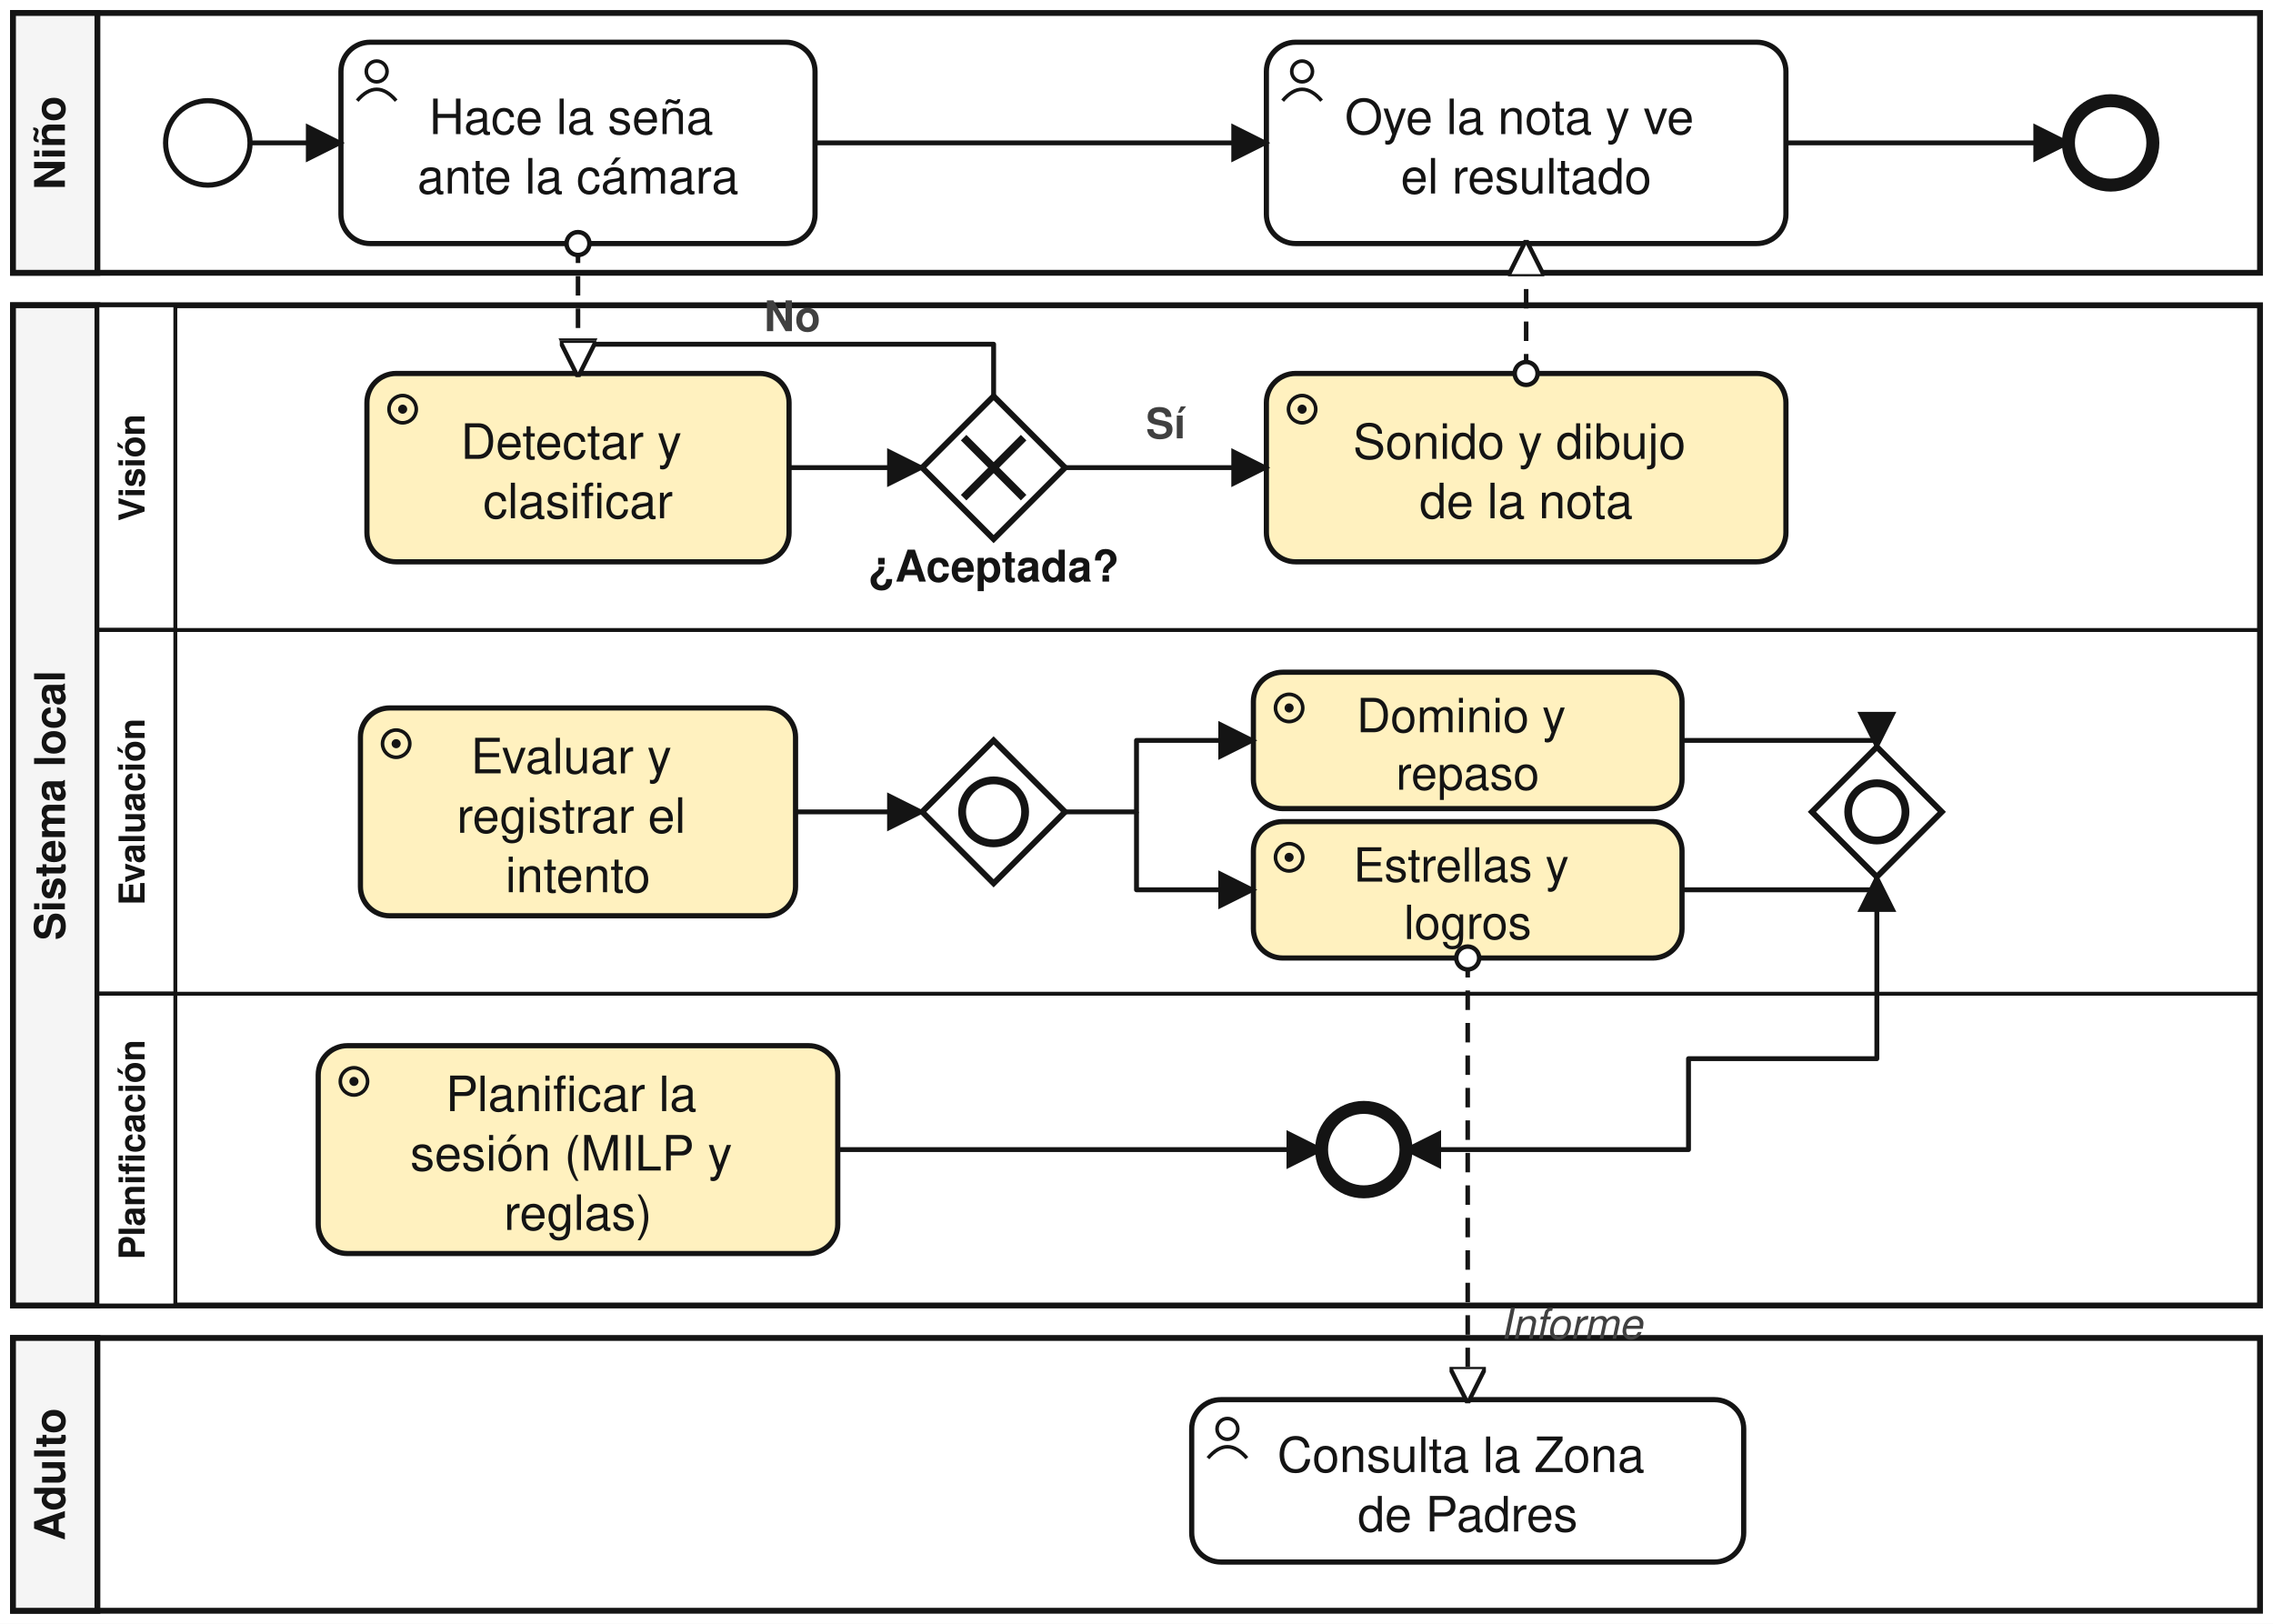
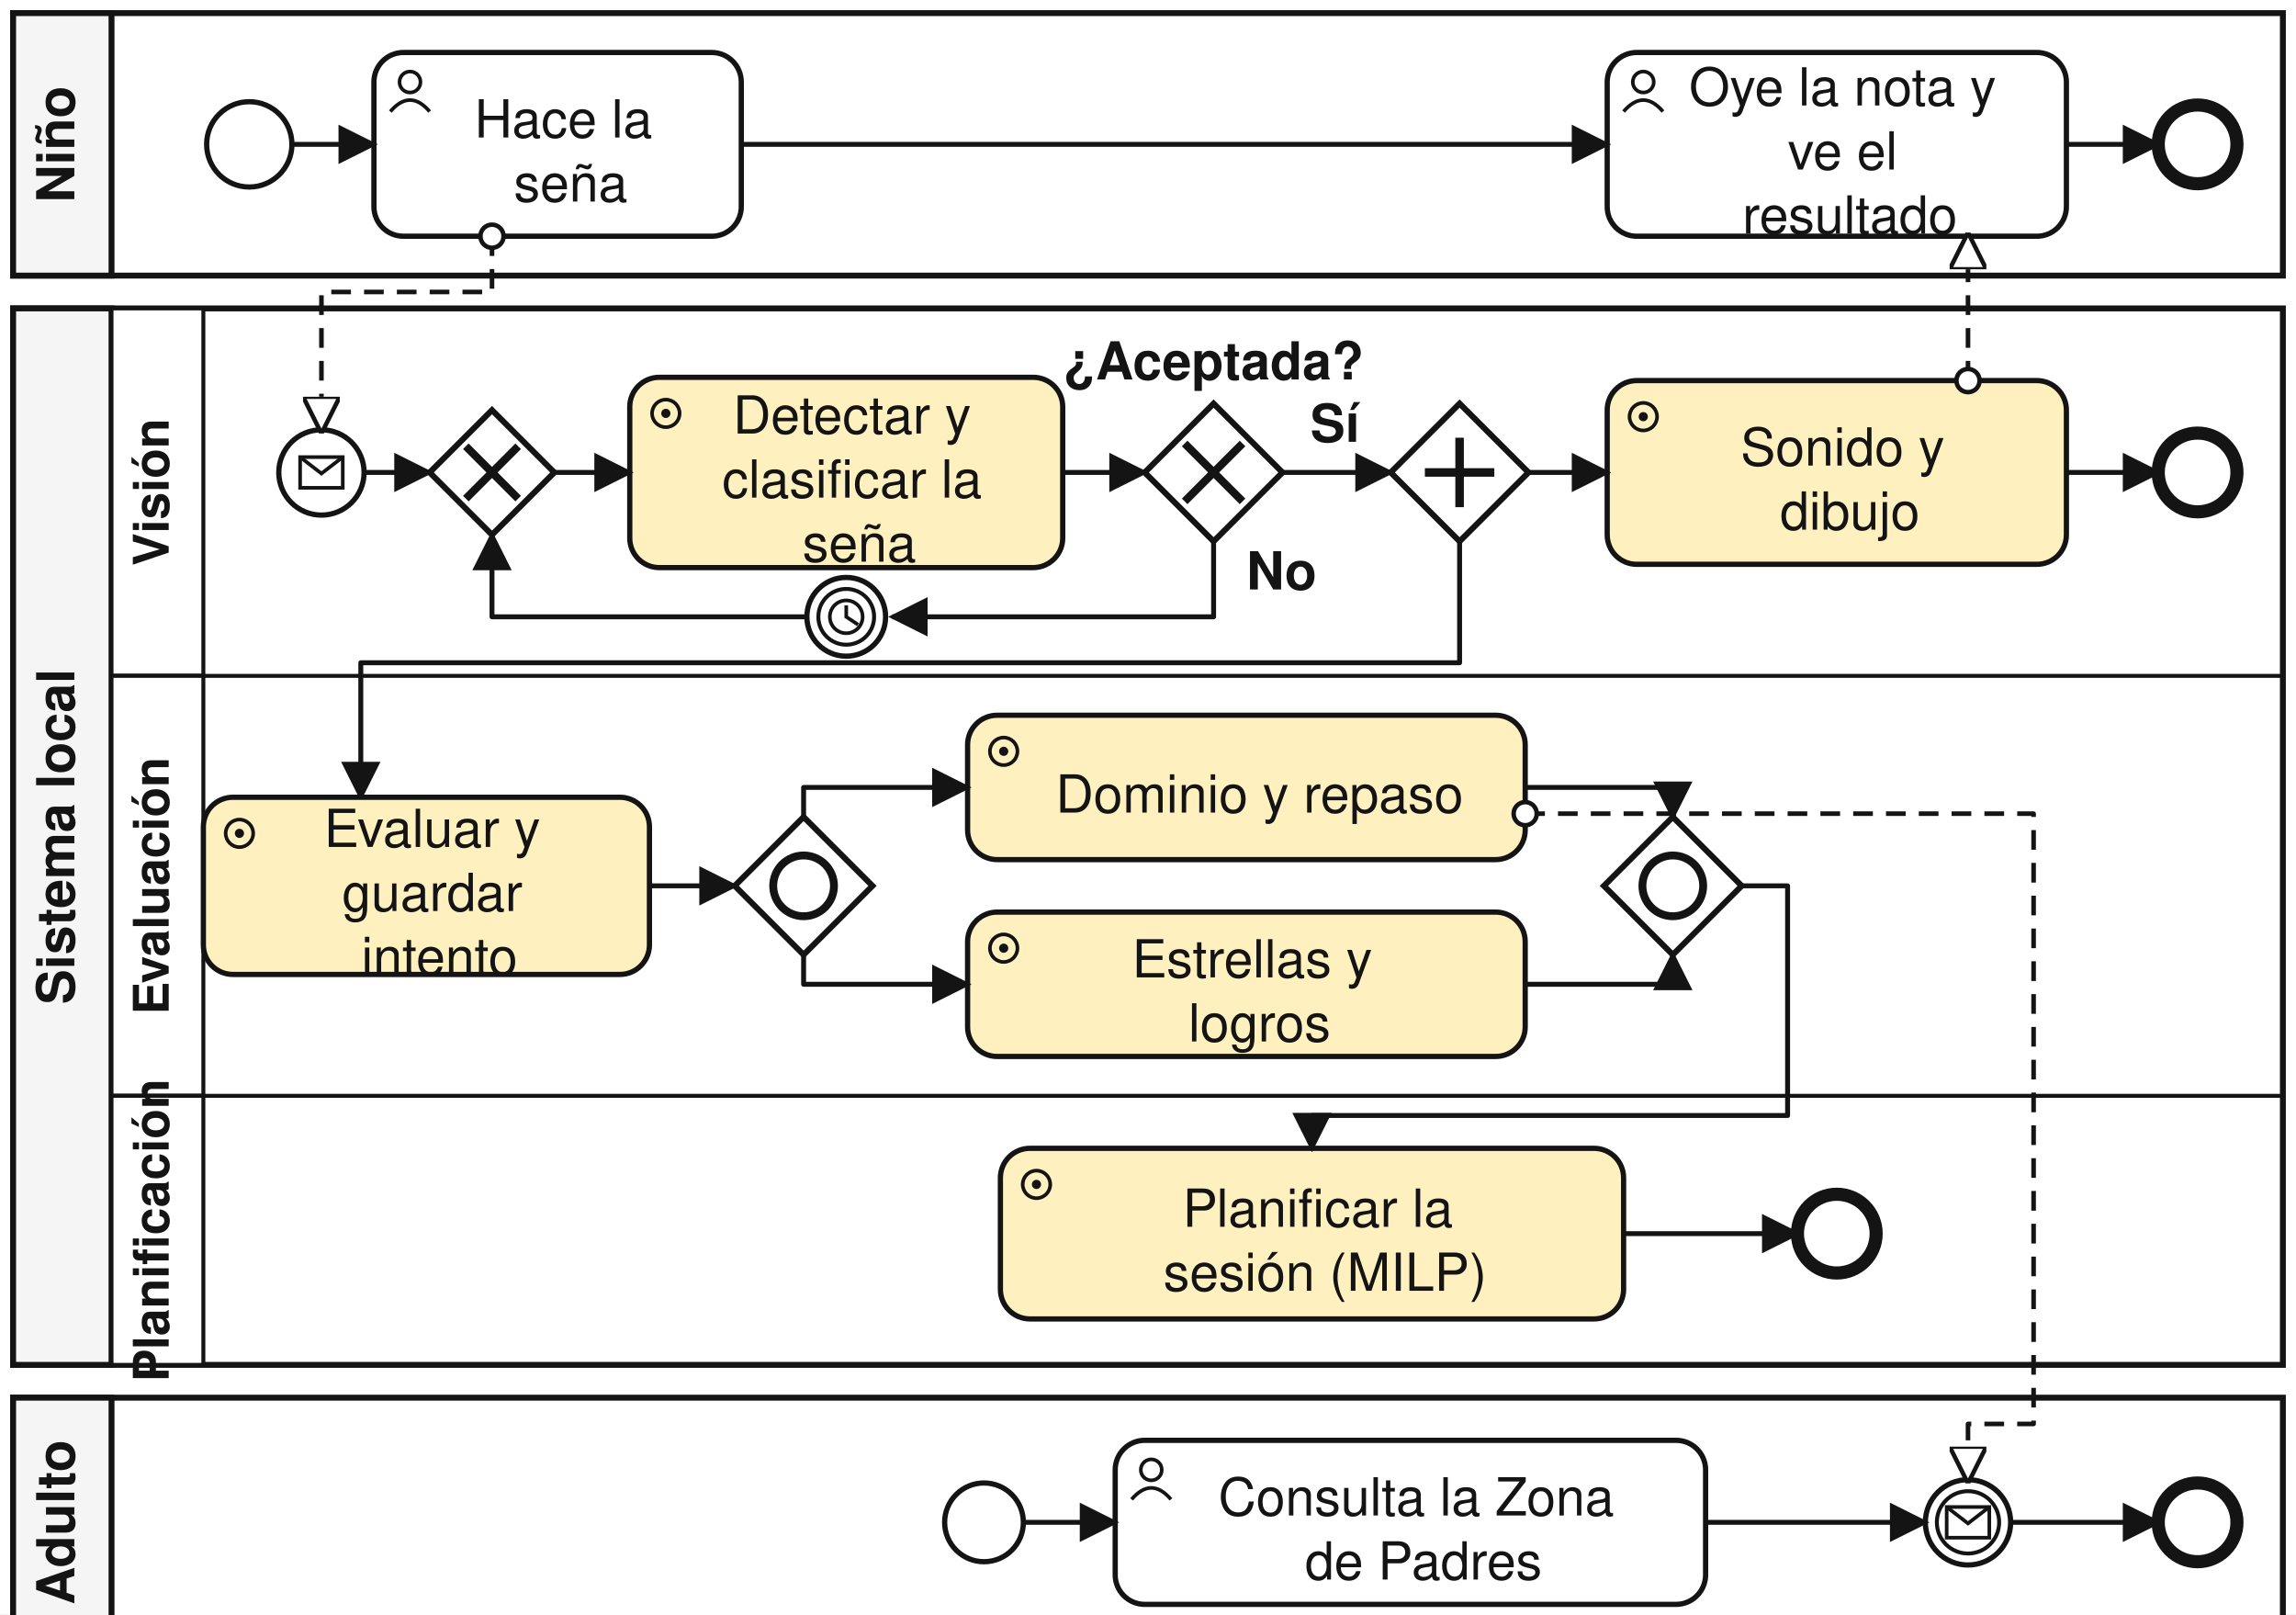
- <svg xmlns="http://www.w3.org/2000/svg" viewBox="0 0 700 500" font-family="Helvetica, Arial, sans-serif" role="img" aria-label="BPMN To-Be simplificado" width="700" height="500">
-   <rect width="700" height="500" fill="#fff" />
+ <svg xmlns="http://www.w3.org/2000/svg" viewBox="0 0 700 492" font-family="Helvetica, Arial, sans-serif" role="img" aria-label="BPMN To-Be simplificado" width="700" height="492">
+   <rect width="700" height="492" fill="#fff" />
  <defs>
    <marker id="arr" viewBox="0 0 10 10" refX="9" refY="5" markerWidth="8" markerHeight="8" orient="auto-start-reverse">
      <path d="M0,0 L10,5 L0,10 z" fill="#141414" />
    </marker>
    <marker id="arrO" viewBox="0 0 10 10" refX="9" refY="5" markerWidth="8" markerHeight="8" orient="auto-start-reverse">
      <path d="M0,0 L10,5 L0,10 z" fill="#fff" stroke="#141414" stroke-width="1.2" />
    </marker>
    <marker id="dot" viewBox="0 0 10 10" refX="5" refY="5" markerWidth="7" markerHeight="7">
      <circle cx="5" cy="5" r="3.6" fill="#fff" stroke="#141414" stroke-width="1.4" />
    </marker>
    <marker id="arrR" viewBox="0 0 10 10" refX="9" refY="5" markerWidth="8" markerHeight="8" orient="auto-start-reverse">
      <path d="M0,0 L10,5 L0,10 z" fill="#B3261E" />
    </marker>
  </defs>
  <rect x="4" y="4" width="692" height="80" rx="0" fill="#fff" stroke="#141414" stroke-width="1.8" />
-   <rect x="4" y="4" width="26" height="80" rx="0" fill="#F5F5F5" stroke="#141414" stroke-width="1.8" />
-   <text x="17.0" y="44.0" font-size="13" text-anchor="middle" dominant-baseline="central" font-weight="700" fill="#141414" transform="rotate(-90 17.0 44.0)">Niño</text>
-   <circle cx="64" cy="44" r="13" fill="#fff" stroke="#141414" stroke-width="1.6" />
-   <rect x="105.0" y="13.0" width="146" height="62" rx="9" fill="#fff" stroke="#141414" stroke-width="1.6" />
-   <text x="178" y="37.85" font-size="15" text-anchor="middle" dominant-baseline="central" font-weight="500" fill="#141414">
-     <tspan x="178" dy="0">Hace la seña</tspan>
-     <tspan x="178" dy="18.3">ante la cámara</tspan>
+   <rect x="4" y="4" width="30" height="80" rx="0" fill="#F5F5F5" stroke="#141414" stroke-width="1.8" />
+   <text x="19.0" y="44.0" font-size="16" text-anchor="middle" dominant-baseline="central" font-weight="700" fill="#141414" transform="rotate(-90 19.0 44.0)">Niño</text>
+   <circle cx="76" cy="44" r="13" fill="#fff" stroke="#141414" stroke-width="1.6" />
+   <rect x="114.0" y="16.0" width="112" height="56" rx="9" fill="#fff" stroke="#141414" stroke-width="1.6" />
+   <text x="174" y="38.24" font-size="16" text-anchor="middle" dominant-baseline="central" font-weight="500" fill="#141414">
+     <tspan x="174" dy="0">Hace la</tspan>
+     <tspan x="174" dy="19.52">seña</tspan>
  </text>
-   <circle cx="116.0" cy="22.0" r="3.2" fill="none" stroke="#141414" stroke-width="1.1" />
-   <path d="M110.0,31.0 q6,-7 12,0" fill="none" stroke="#141414" stroke-width="1.1" />
-   <rect x="390.0" y="13.0" width="160" height="62" rx="9" fill="#fff" stroke="#141414" stroke-width="1.6" />
-   <text x="470" y="37.85" font-size="15" text-anchor="middle" dominant-baseline="central" font-weight="500" fill="#141414">
-     <tspan x="470" dy="0">Oye la nota y ve</tspan>
-     <tspan x="470" dy="18.3">el resultado</tspan>
+   <circle cx="125.0" cy="25.0" r="3.2" fill="none" stroke="#141414" stroke-width="1.1" />
+   <path d="M119.0,34.0 q6,-7 12,0" fill="none" stroke="#141414" stroke-width="1.1" />
+   <rect x="490.0" y="16.0" width="140" height="56" rx="9" fill="#fff" stroke="#141414" stroke-width="1.6" />
+   <text x="564" y="28.48" font-size="16" text-anchor="middle" dominant-baseline="central" font-weight="500" fill="#141414">
+     <tspan x="564" dy="0">Oye la nota y</tspan>
+     <tspan x="564" dy="19.52">ve el</tspan>
+     <tspan x="564" dy="19.52">resultado</tspan>
  </text>
-   <circle cx="401.0" cy="22.0" r="3.2" fill="none" stroke="#141414" stroke-width="1.1" />
-   <path d="M395.0,31.0 q6,-7 12,0" fill="none" stroke="#141414" stroke-width="1.1" />
-   <circle cx="650" cy="44" r="13" fill="#fff" stroke="#141414" stroke-width="4" />
-   <path d="M77,44 L105,44" fill="none" stroke="#141414" stroke-width="1.5" marker-end="url(#arr)" stroke-linejoin="round" />
-   <path d="M251,44 L390,44" fill="none" stroke="#141414" stroke-width="1.5" marker-end="url(#arr)" stroke-linejoin="round" />
-   <path d="M550,44 L637,44" fill="none" stroke="#141414" stroke-width="1.5" marker-end="url(#arr)" stroke-linejoin="round" />
-   <rect x="4" y="94" width="692" height="308" rx="0" fill="#fff" stroke="#141414" stroke-width="1.8" />
-   <rect x="4" y="94" width="26" height="308" rx="0" fill="#F5F5F5" stroke="#141414" stroke-width="1.8" />
-   <text x="17.0" y="248.0" font-size="13" text-anchor="middle" dominant-baseline="central" font-weight="700" fill="#141414" transform="rotate(-90 17.0 248.0)">Sistema local</text>
-   <rect x="30" y="94" width="24" height="100" rx="0" fill="#fff" stroke="#141414" stroke-width="1.2" />
-   <text x="42" y="144.0" font-size="11" text-anchor="middle" dominant-baseline="central" font-weight="600" fill="#141414" transform="rotate(-90 42 144.0)">Visión</text>
-   <line x1="30" y1="194" x2="696" y2="194" stroke="#141414" stroke-width="1.2" />
-   <rect x="30" y="194" width="24" height="112" rx="0" fill="#fff" stroke="#141414" stroke-width="1.2" />
-   <text x="42" y="250.0" font-size="11" text-anchor="middle" dominant-baseline="central" font-weight="600" fill="#141414" transform="rotate(-90 42 250.0)">Evaluación</text>
-   <line x1="30" y1="306" x2="696" y2="306" stroke="#141414" stroke-width="1.2" />
-   <rect x="30" y="306" width="24" height="96" rx="0" fill="#fff" stroke="#141414" stroke-width="1.2" />
-   <text x="42" y="354.0" font-size="11" text-anchor="middle" dominant-baseline="central" font-weight="600" fill="#141414" transform="rotate(-90 42 354.0)">Planificación</text>
-   <rect x="113.0" y="115.0" width="130" height="58" rx="9" fill="#FFF1BF" stroke="#141414" stroke-width="1.6" />
-   <text x="178" y="137.85" font-size="15" text-anchor="middle" dominant-baseline="central" font-weight="500" fill="#141414">
-     <tspan x="178" dy="0">Detectar y</tspan>
-     <tspan x="178" dy="18.3">clasificar</tspan>
+   <circle cx="501.0" cy="25.0" r="3.2" fill="none" stroke="#141414" stroke-width="1.1" />
+   <path d="M495.0,34.0 q6,-7 12,0" fill="none" stroke="#141414" stroke-width="1.1" />
+   <circle cx="670" cy="44" r="12" fill="#fff" stroke="#141414" stroke-width="4" />
+   <path d="M89,44 L114,44" fill="none" stroke="#141414" stroke-width="1.5" marker-end="url(#arr)" stroke-linejoin="round" />
+   <path d="M226,44 L490,44" fill="none" stroke="#141414" stroke-width="1.5" marker-end="url(#arr)" stroke-linejoin="round" />
+   <path d="M630,44 L658,44" fill="none" stroke="#141414" stroke-width="1.5" marker-end="url(#arr)" stroke-linejoin="round" />
+   <rect x="4" y="94" width="692" height="322" rx="0" fill="#fff" stroke="#141414" stroke-width="1.8" />
+   <rect x="4" y="94" width="30" height="322" rx="0" fill="#F5F5F5" stroke="#141414" stroke-width="1.8" />
+   <text x="19.0" y="255.0" font-size="16" text-anchor="middle" dominant-baseline="central" font-weight="700" fill="#141414" transform="rotate(-90 19.0 255.0)">Sistema local</text>
+   <rect x="34" y="94" width="28" height="112" rx="0" fill="#fff" stroke="#141414" stroke-width="1.2" />
+   <text x="48.0" y="150.0" font-size="15" text-anchor="middle" dominant-baseline="central" font-weight="600" fill="#141414" transform="rotate(-90 48.0 150.0)">Visión</text>
+   <line x1="34" y1="206" x2="696" y2="206" stroke="#141414" stroke-width="1.2" />
+   <rect x="34" y="206" width="28" height="128" rx="0" fill="#fff" stroke="#141414" stroke-width="1.2" />
+   <text x="48.0" y="270.0" font-size="15" text-anchor="middle" dominant-baseline="central" font-weight="600" fill="#141414" transform="rotate(-90 48.0 270.0)">Evaluación</text>
+   <line x1="34" y1="334" x2="696" y2="334" stroke="#141414" stroke-width="1.2" />
+   <rect x="34" y="334" width="28" height="82" rx="0" fill="#fff" stroke="#141414" stroke-width="1.2" />
+   <text x="48.0" y="375.0" font-size="15" text-anchor="middle" dominant-baseline="central" font-weight="600" fill="#141414" transform="rotate(-90 48.0 375.0)">Planificación</text>
+   <circle cx="98" cy="144" r="13" fill="#fff" stroke="#141414" stroke-width="1.6" />
+   <rect x="91.5" y="139.32" width="13.0" height="9.36" fill="none" stroke="#141414" stroke-width="1.1" />
+   <path d="M91.5,139.32 L98,144.325 L104.5,139.32" fill="none" stroke="#141414" stroke-width="1.1" />
+   <polygon points="150,125 169,144 150,163 131,144" fill="#fff" stroke="#141414" stroke-width="1.8" />
+   <line x1="142.02" y1="136.02" x2="157.98" y2="151.98" stroke="#141414" stroke-width="2.4" />
+   <line x1="142.02" y1="151.98" x2="157.98" y2="136.02" stroke="#141414" stroke-width="2.4" />
+   <rect x="192.0" y="115.0" width="132" height="58" rx="9" fill="#FFF1BF" stroke="#141414" stroke-width="1.6" />
+   <text x="262" y="128.48" font-size="16" text-anchor="middle" dominant-baseline="central" font-weight="500" fill="#141414">
+     <tspan x="262" dy="0">Detectar y</tspan>
+     <tspan x="262" dy="19.52">clasificar la</tspan>
+     <tspan x="262" dy="19.52">seña</tspan>
  </text>
-   <circle cx="124.0" cy="126.0" r="4.2" fill="none" stroke="#141414" stroke-width="1.1" />
-   <circle cx="124.0" cy="126.0" r="1.4" fill="#141414" />
-   <polygon points="306,122 328,144 306,166 284,144" fill="#fff" stroke="#141414" stroke-width="1.8" />
-   <line x1="296.76" y1="134.76" x2="315.24" y2="153.24" stroke="#141414" stroke-width="2.4" />
-   <line x1="296.76" y1="153.24" x2="315.24" y2="134.76" stroke="#141414" stroke-width="2.4" />
-   <text x="306" y="176.0" font-size="13.5" text-anchor="middle" dominant-baseline="central" font-weight="700" fill="#141414">¿Aceptada?</text>
-   <rect x="390.0" y="115.0" width="160" height="58" rx="9" fill="#FFF1BF" stroke="#141414" stroke-width="1.6" />
-   <text x="470" y="137.85" font-size="15" text-anchor="middle" dominant-baseline="central" font-weight="500" fill="#141414">
-     <tspan x="470" dy="0">Sonido y dibujo</tspan>
-     <tspan x="470" dy="18.3">de la nota</tspan>
+   <circle cx="203.0" cy="126.0" r="4.2" fill="none" stroke="#141414" stroke-width="1.1" />
+   <circle cx="203.0" cy="126.0" r="1.4" fill="#141414" />
+   <polygon points="370,123 391,144 370,165 349,144" fill="#fff" stroke="#141414" stroke-width="1.8" />
+   <line x1="361.18" y1="135.18" x2="378.82" y2="152.82" stroke="#141414" stroke-width="2.4" />
+   <line x1="361.18" y1="152.82" x2="378.82" y2="135.18" stroke="#141414" stroke-width="2.4" />
+   <text x="370" y="112.0" font-size="16" text-anchor="middle" dominant-baseline="central" font-weight="700" fill="#141414">¿Aceptada?</text>
+   <polygon points="445,123 466,144 445,165 424,144" fill="#fff" stroke="#141414" stroke-width="1.8" />
+   <line x1="434.416" y1="144" x2="455.584" y2="144" stroke="#141414" stroke-width="2.6" />
+   <line x1="445" y1="133.416" x2="445" y2="154.584" stroke="#141414" stroke-width="2.6" />
+   <rect x="490.0" y="116.0" width="140" height="56" rx="9" fill="#FFF1BF" stroke="#141414" stroke-width="1.6" />
+   <text x="564" y="138.24" font-size="16" text-anchor="middle" dominant-baseline="central" font-weight="500" fill="#141414">
+     <tspan x="564" dy="0">Sonido y</tspan>
+     <tspan x="564" dy="19.52">dibujo</tspan>
  </text>
-   <circle cx="401.0" cy="126.0" r="4.2" fill="none" stroke="#141414" stroke-width="1.1" />
-   <circle cx="401.0" cy="126.0" r="1.4" fill="#141414" />
-   <path d="M243,144 L284,144" fill="none" stroke="#141414" stroke-width="1.5" marker-end="url(#arr)" stroke-linejoin="round" />
-   <path d="M328,144 L390,144" fill="none" stroke="#141414" stroke-width="1.5" marker-end="url(#arr)" stroke-linejoin="round" />
-   <text x="359" y="132.0" font-size="13" text-anchor="middle" dominant-baseline="central" font-weight="600" fill="#404040">Sí</text>
-   <path d="M306,122 L306,106 L178,106 L178,115" fill="none" stroke="#141414" stroke-width="1.5" marker-end="url(#arr)" stroke-linejoin="round" />
-   <text x="244" y="99.0" font-size="13" text-anchor="middle" dominant-baseline="central" font-weight="600" fill="#404040">No</text>
-   <rect x="111.0" y="218.0" width="134" height="64" rx="9" fill="#FFF1BF" stroke="#141414" stroke-width="1.6" />
-   <text x="178" y="234.7" font-size="15" text-anchor="middle" dominant-baseline="central" font-weight="500" fill="#141414">
-     <tspan x="178" dy="0">Evaluar y</tspan>
-     <tspan x="178" dy="18.3">registrar el</tspan>
-     <tspan x="178" dy="18.3">intento</tspan>
+   <circle cx="501.0" cy="127.0" r="4.2" fill="none" stroke="#141414" stroke-width="1.1" />
+   <circle cx="501.0" cy="127.0" r="1.4" fill="#141414" />
+   <circle cx="670" cy="144" r="12" fill="#fff" stroke="#141414" stroke-width="4" />
+   <path d="M111,144 L131,144" fill="none" stroke="#141414" stroke-width="1.5" marker-end="url(#arr)" stroke-linejoin="round" />
+   <path d="M169,144 L192,144" fill="none" stroke="#141414" stroke-width="1.5" marker-end="url(#arr)" stroke-linejoin="round" />
+   <path d="M324,144 L349,144" fill="none" stroke="#141414" stroke-width="1.5" marker-end="url(#arr)" stroke-linejoin="round" />
+   <path d="M391,144 L424,144" fill="none" stroke="#141414" stroke-width="1.5" marker-end="url(#arr)" stroke-linejoin="round" />
+   <text x="407" y="131.0" font-size="16" text-anchor="middle" dominant-baseline="central" font-weight="700" fill="#141414">Sí</text>
+   <path d="M466,144 L490,144" fill="none" stroke="#141414" stroke-width="1.5" marker-end="url(#arr)" stroke-linejoin="round" />
+   <path d="M630,144 L658,144" fill="none" stroke="#141414" stroke-width="1.5" marker-end="url(#arr)" stroke-linejoin="round" />
+   <path d="M370,165 L370,188 L272,188" fill="none" stroke="#141414" stroke-width="1.5" marker-end="url(#arr)" stroke-linejoin="round" />
+   <text x="380" y="176.0" font-size="16" text-anchor="start" dominant-baseline="central" font-weight="700" fill="#141414">No</text>
+   <circle cx="258" cy="188" r="12" fill="#fff" stroke="#141414" stroke-width="1.6" />
+   <circle cx="258" cy="188" r="8.5" fill="none" stroke="#141414" stroke-width="1.2" />
+   <circle cx="258" cy="188" r="5" fill="none" stroke="#141414" stroke-width="1.1" />
+   <path d="M258,184.5 L258,188 L261.6,190.4" fill="none" stroke="#141414" stroke-width="1.1" />
+   <path d="M246,188 L150,188 L150,163" fill="none" stroke="#141414" stroke-width="1.5" marker-end="url(#arr)" stroke-linejoin="round" />
+   <path d="M445,165 L445,202 L110,202 L110,243" fill="none" stroke="#141414" stroke-width="1.5" marker-end="url(#arr)" stroke-linejoin="round" />
+   <rect x="62.0" y="243.0" width="136" height="54" rx="9" fill="#FFF1BF" stroke="#141414" stroke-width="1.6" />
+   <text x="134" y="254.48" font-size="16" text-anchor="middle" dominant-baseline="central" font-weight="500" fill="#141414">
+     <tspan x="134" dy="0">Evaluar y</tspan>
+     <tspan x="134" dy="19.52">guardar</tspan>
+     <tspan x="134" dy="19.52">intento</tspan>
  </text>
-   <circle cx="122.0" cy="229.0" r="4.2" fill="none" stroke="#141414" stroke-width="1.1" />
-   <circle cx="122.0" cy="229.0" r="1.4" fill="#141414" />
-   <polygon points="306,228 328,250 306,272 284,250" fill="#fff" stroke="#141414" stroke-width="1.8" />
-   <circle cx="306" cy="250" r="9.702" fill="none" stroke="#141414" stroke-width="2.4" />
-   <rect x="386.0" y="207.0" width="132" height="42" rx="9" fill="#FFF1BF" stroke="#141414" stroke-width="1.6" />
-   <text x="452" y="222.155" font-size="14.5" text-anchor="middle" dominant-baseline="central" font-weight="500" fill="#141414">
-     <tspan x="452" dy="0">Dominio y</tspan>
-     <tspan x="452" dy="17.69">repaso</tspan>
+   <circle cx="73.0" cy="254.0" r="4.2" fill="none" stroke="#141414" stroke-width="1.1" />
+   <circle cx="73.0" cy="254.0" r="1.4" fill="#141414" />
+   <polygon points="245,249 266,270 245,291 224,270" fill="#fff" stroke="#141414" stroke-width="1.8" />
+   <circle cx="245" cy="270" r="9.261" fill="none" stroke="#141414" stroke-width="2.4" />
+   <rect x="295.0" y="218.0" width="170" height="44" rx="9" fill="#FFF1BF" stroke="#141414" stroke-width="1.6" />
+   <text x="384" y="244.0" font-size="16" text-anchor="middle" dominant-baseline="central" font-weight="500" fill="#141414">Dominio y repaso</text>
+   <circle cx="306.0" cy="229.0" r="4.2" fill="none" stroke="#141414" stroke-width="1.1" />
+   <circle cx="306.0" cy="229.0" r="1.4" fill="#141414" />
+   <rect x="295.0" y="278.0" width="170" height="44" rx="9" fill="#FFF1BF" stroke="#141414" stroke-width="1.6" />
+   <text x="384" y="294.24" font-size="16" text-anchor="middle" dominant-baseline="central" font-weight="500" fill="#141414">
+     <tspan x="384" dy="0">Estrellas y</tspan>
+     <tspan x="384" dy="19.52">logros</tspan>
  </text>
-   <circle cx="397.0" cy="218.0" r="4.2" fill="none" stroke="#141414" stroke-width="1.1" />
-   <circle cx="397.0" cy="218.0" r="1.4" fill="#141414" />
-   <rect x="386.0" y="253.0" width="132" height="42" rx="9" fill="#FFF1BF" stroke="#141414" stroke-width="1.6" />
-   <text x="452" y="268.155" font-size="14.5" text-anchor="middle" dominant-baseline="central" font-weight="500" fill="#141414">
-     <tspan x="452" dy="0">Estrellas y</tspan>
-     <tspan x="452" dy="17.69">logros</tspan>
+   <circle cx="306.0" cy="289.0" r="4.2" fill="none" stroke="#141414" stroke-width="1.1" />
+   <circle cx="306.0" cy="289.0" r="1.4" fill="#141414" />
+   <polygon points="510,249 531,270 510,291 489,270" fill="#fff" stroke="#141414" stroke-width="1.8" />
+   <circle cx="510" cy="270" r="9.261" fill="none" stroke="#141414" stroke-width="2.4" />
+   <path d="M198,270 L224,270" fill="none" stroke="#141414" stroke-width="1.5" marker-end="url(#arr)" stroke-linejoin="round" />
+   <path d="M245,249 L245,240 L295,240" fill="none" stroke="#141414" stroke-width="1.5" marker-end="url(#arr)" stroke-linejoin="round" />
+   <path d="M245,291 L245,300 L295,300" fill="none" stroke="#141414" stroke-width="1.5" marker-end="url(#arr)" stroke-linejoin="round" />
+   <path d="M465,240 L510,240 L510,249" fill="none" stroke="#141414" stroke-width="1.5" marker-end="url(#arr)" stroke-linejoin="round" />
+   <path d="M465,300 L510,300 L510,291" fill="none" stroke="#141414" stroke-width="1.5" marker-end="url(#arr)" stroke-linejoin="round" />
+   <rect x="305.0" y="350.0" width="190" height="52" rx="9" fill="#FFF1BF" stroke="#141414" stroke-width="1.6" />
+   <text x="404" y="370.24" font-size="16" text-anchor="middle" dominant-baseline="central" font-weight="500" fill="#141414">
+     <tspan x="404" dy="0">Planificar la</tspan>
+     <tspan x="404" dy="19.52">sesión (MILP)</tspan>
  </text>
-   <circle cx="397.0" cy="264.0" r="4.2" fill="none" stroke="#141414" stroke-width="1.1" />
-   <circle cx="397.0" cy="264.0" r="1.4" fill="#141414" />
-   <polygon points="578,230 598,250 578,270 558,250" fill="#fff" stroke="#141414" stroke-width="1.8" />
-   <circle cx="578" cy="250" r="8.82" fill="none" stroke="#141414" stroke-width="2.4" />
-   <path d="M245,250 L284,250" fill="none" stroke="#141414" stroke-width="1.5" marker-end="url(#arr)" stroke-linejoin="round" />
-   <path d="M328,250 L350,250 L350,228 L386,228" fill="none" stroke="#141414" stroke-width="1.5" marker-end="url(#arr)" stroke-linejoin="round" />
-   <path d="M350,250 L350,274 L386,274" fill="none" stroke="#141414" stroke-width="1.5" marker-end="url(#arr)" stroke-linejoin="round" />
-   <path d="M518,228 L578,228 L578,230" fill="none" stroke="#141414" stroke-width="1.5" marker-end="url(#arr)" stroke-linejoin="round" />
-   <path d="M518,274 L578,274 L578,270" fill="none" stroke="#141414" stroke-width="1.5" marker-end="url(#arr)" stroke-linejoin="round" />
-   <rect x="98.0" y="322.0" width="160" height="64" rx="9" fill="#FFF1BF" stroke="#141414" stroke-width="1.6" />
-   <text x="178" y="338.7" font-size="15" text-anchor="middle" dominant-baseline="central" font-weight="500" fill="#141414">
-     <tspan x="178" dy="0">Planificar la</tspan>
-     <tspan x="178" dy="18.3">sesión (MILP y</tspan>
-     <tspan x="178" dy="18.3">reglas)</tspan>
+   <circle cx="316.0" cy="361.0" r="4.2" fill="none" stroke="#141414" stroke-width="1.1" />
+   <circle cx="316.0" cy="361.0" r="1.4" fill="#141414" />
+   <circle cx="560" cy="376" r="12" fill="#fff" stroke="#141414" stroke-width="4" />
+   <path d="M531,270 L545,270 L545,340 L400,340 L400,350" fill="none" stroke="#141414" stroke-width="1.5" marker-end="url(#arr)" stroke-linejoin="round" />
+   <path d="M495,376 L548,376" fill="none" stroke="#141414" stroke-width="1.5" marker-end="url(#arr)" stroke-linejoin="round" />
+   <rect x="4" y="426" width="692" height="76" rx="0" fill="#fff" stroke="#141414" stroke-width="1.8" />
+   <rect x="4" y="426" width="30" height="76" rx="0" fill="#F5F5F5" stroke="#141414" stroke-width="1.8" />
+   <text x="19.0" y="464.0" font-size="16" text-anchor="middle" dominant-baseline="central" font-weight="700" fill="#141414" transform="rotate(-90 19.0 464.0)">Adulto</text>
+   <circle cx="300" cy="464" r="12" fill="#fff" stroke="#141414" stroke-width="1.6" />
+   <rect x="340.0" y="439.0" width="180" height="50" rx="9" fill="#fff" stroke="#141414" stroke-width="1.6" />
+   <text x="434" y="458.24" font-size="16" text-anchor="middle" dominant-baseline="central" font-weight="500" fill="#141414">
+     <tspan x="434" dy="0">Consulta la Zona</tspan>
+     <tspan x="434" dy="19.52">de Padres</tspan>
  </text>
-   <circle cx="109.0" cy="333.0" r="4.2" fill="none" stroke="#141414" stroke-width="1.1" />
-   <circle cx="109.0" cy="333.0" r="1.4" fill="#141414" />
-   <circle cx="420" cy="354" r="13" fill="#fff" stroke="#141414" stroke-width="4" />
-   <path d="M258,354 L407,354" fill="none" stroke="#141414" stroke-width="1.5" marker-end="url(#arr)" stroke-linejoin="round" />
-   <path d="M578,270 L578,326 L520,326 L520,354 L433,354" fill="none" stroke="#141414" stroke-width="1.5" marker-end="url(#arr)" stroke-linejoin="round" />
-   <rect x="4" y="412" width="692" height="84" rx="0" fill="#fff" stroke="#141414" stroke-width="1.8" />
-   <rect x="4" y="412" width="26" height="84" rx="0" fill="#F5F5F5" stroke="#141414" stroke-width="1.8" />
-   <text x="17.0" y="454.0" font-size="13" text-anchor="middle" dominant-baseline="central" font-weight="700" fill="#141414" transform="rotate(-90 17.0 454.0)">Adulto</text>
-   <rect x="367.0" y="431.0" width="170" height="50" rx="9" fill="#fff" stroke="#141414" stroke-width="1.6" />
-   <text x="452" y="449.85" font-size="15" text-anchor="middle" dominant-baseline="central" font-weight="500" fill="#141414">
-     <tspan x="452" dy="0">Consulta la Zona</tspan>
-     <tspan x="452" dy="18.3">de Padres</tspan>
-   </text>
-   <circle cx="378.0" cy="440.0" r="3.2" fill="none" stroke="#141414" stroke-width="1.1" />
-   <path d="M372.0,449.0 q6,-7 12,0" fill="none" stroke="#141414" stroke-width="1.1" />
-   <path d="M178,75 L178,115" fill="none" stroke="#141414" stroke-width="1.4" stroke-dasharray="6 4" marker-end="url(#arrO)" marker-start="url(#dot)" stroke-linejoin="round" />
-   <path d="M470,115 L470,75" fill="none" stroke="#141414" stroke-width="1.4" stroke-dasharray="6 4" marker-end="url(#arrO)" marker-start="url(#dot)" stroke-linejoin="round" />
-   <path d="M452,295 L452,431" fill="none" stroke="#141414" stroke-width="1.4" stroke-dasharray="6 4" marker-end="url(#arrO)" marker-start="url(#dot)" stroke-linejoin="round" />
-   <text x="462" y="408.0" font-size="13" text-anchor="start" dominant-baseline="central" font-weight="500" fill="#404040" font-style="italic">Informe</text>
+   <circle cx="351.0" cy="448.0" r="3.2" fill="none" stroke="#141414" stroke-width="1.1" />
+   <path d="M345.0,457.0 q6,-7 12,0" fill="none" stroke="#141414" stroke-width="1.1" />
+   <circle cx="600" cy="464" r="13" fill="#fff" stroke="#141414" stroke-width="1.6" />
+   <circle cx="600" cy="464" r="9.5" fill="none" stroke="#141414" stroke-width="1.2" />
+   <rect x="593.5" y="459.32" width="13.0" height="9.36" fill="none" stroke="#141414" stroke-width="1.1" />
+   <path d="M593.5,459.32 L600,464.325 L606.5,459.32" fill="none" stroke="#141414" stroke-width="1.1" />
+   <circle cx="670" cy="464" r="12" fill="#fff" stroke="#141414" stroke-width="4" />
+   <path d="M312,464 L340,464" fill="none" stroke="#141414" stroke-width="1.5" marker-end="url(#arr)" stroke-linejoin="round" />
+   <path d="M520,464 L587,464" fill="none" stroke="#141414" stroke-width="1.5" marker-end="url(#arr)" stroke-linejoin="round" />
+   <path d="M613,464 L658,464" fill="none" stroke="#141414" stroke-width="1.5" marker-end="url(#arr)" stroke-linejoin="round" />
+   <path d="M150,72 L150,89 L98,89 L98,131" fill="none" stroke="#141414" stroke-width="1.4" stroke-dasharray="6 4" marker-end="url(#arrO)" marker-start="url(#dot)" stroke-linejoin="round" />
+   <path d="M600,116 L600,72" fill="none" stroke="#141414" stroke-width="1.4" stroke-dasharray="6 4" marker-end="url(#arrO)" marker-start="url(#dot)" stroke-linejoin="round" />
+   <path d="M465,248 L620,248 L620,434 L600,434 L600,451" fill="none" stroke="#141414" stroke-width="1.4" stroke-dasharray="6 4" marker-end="url(#arrO)" marker-start="url(#dot)" stroke-linejoin="round" />
</svg>
